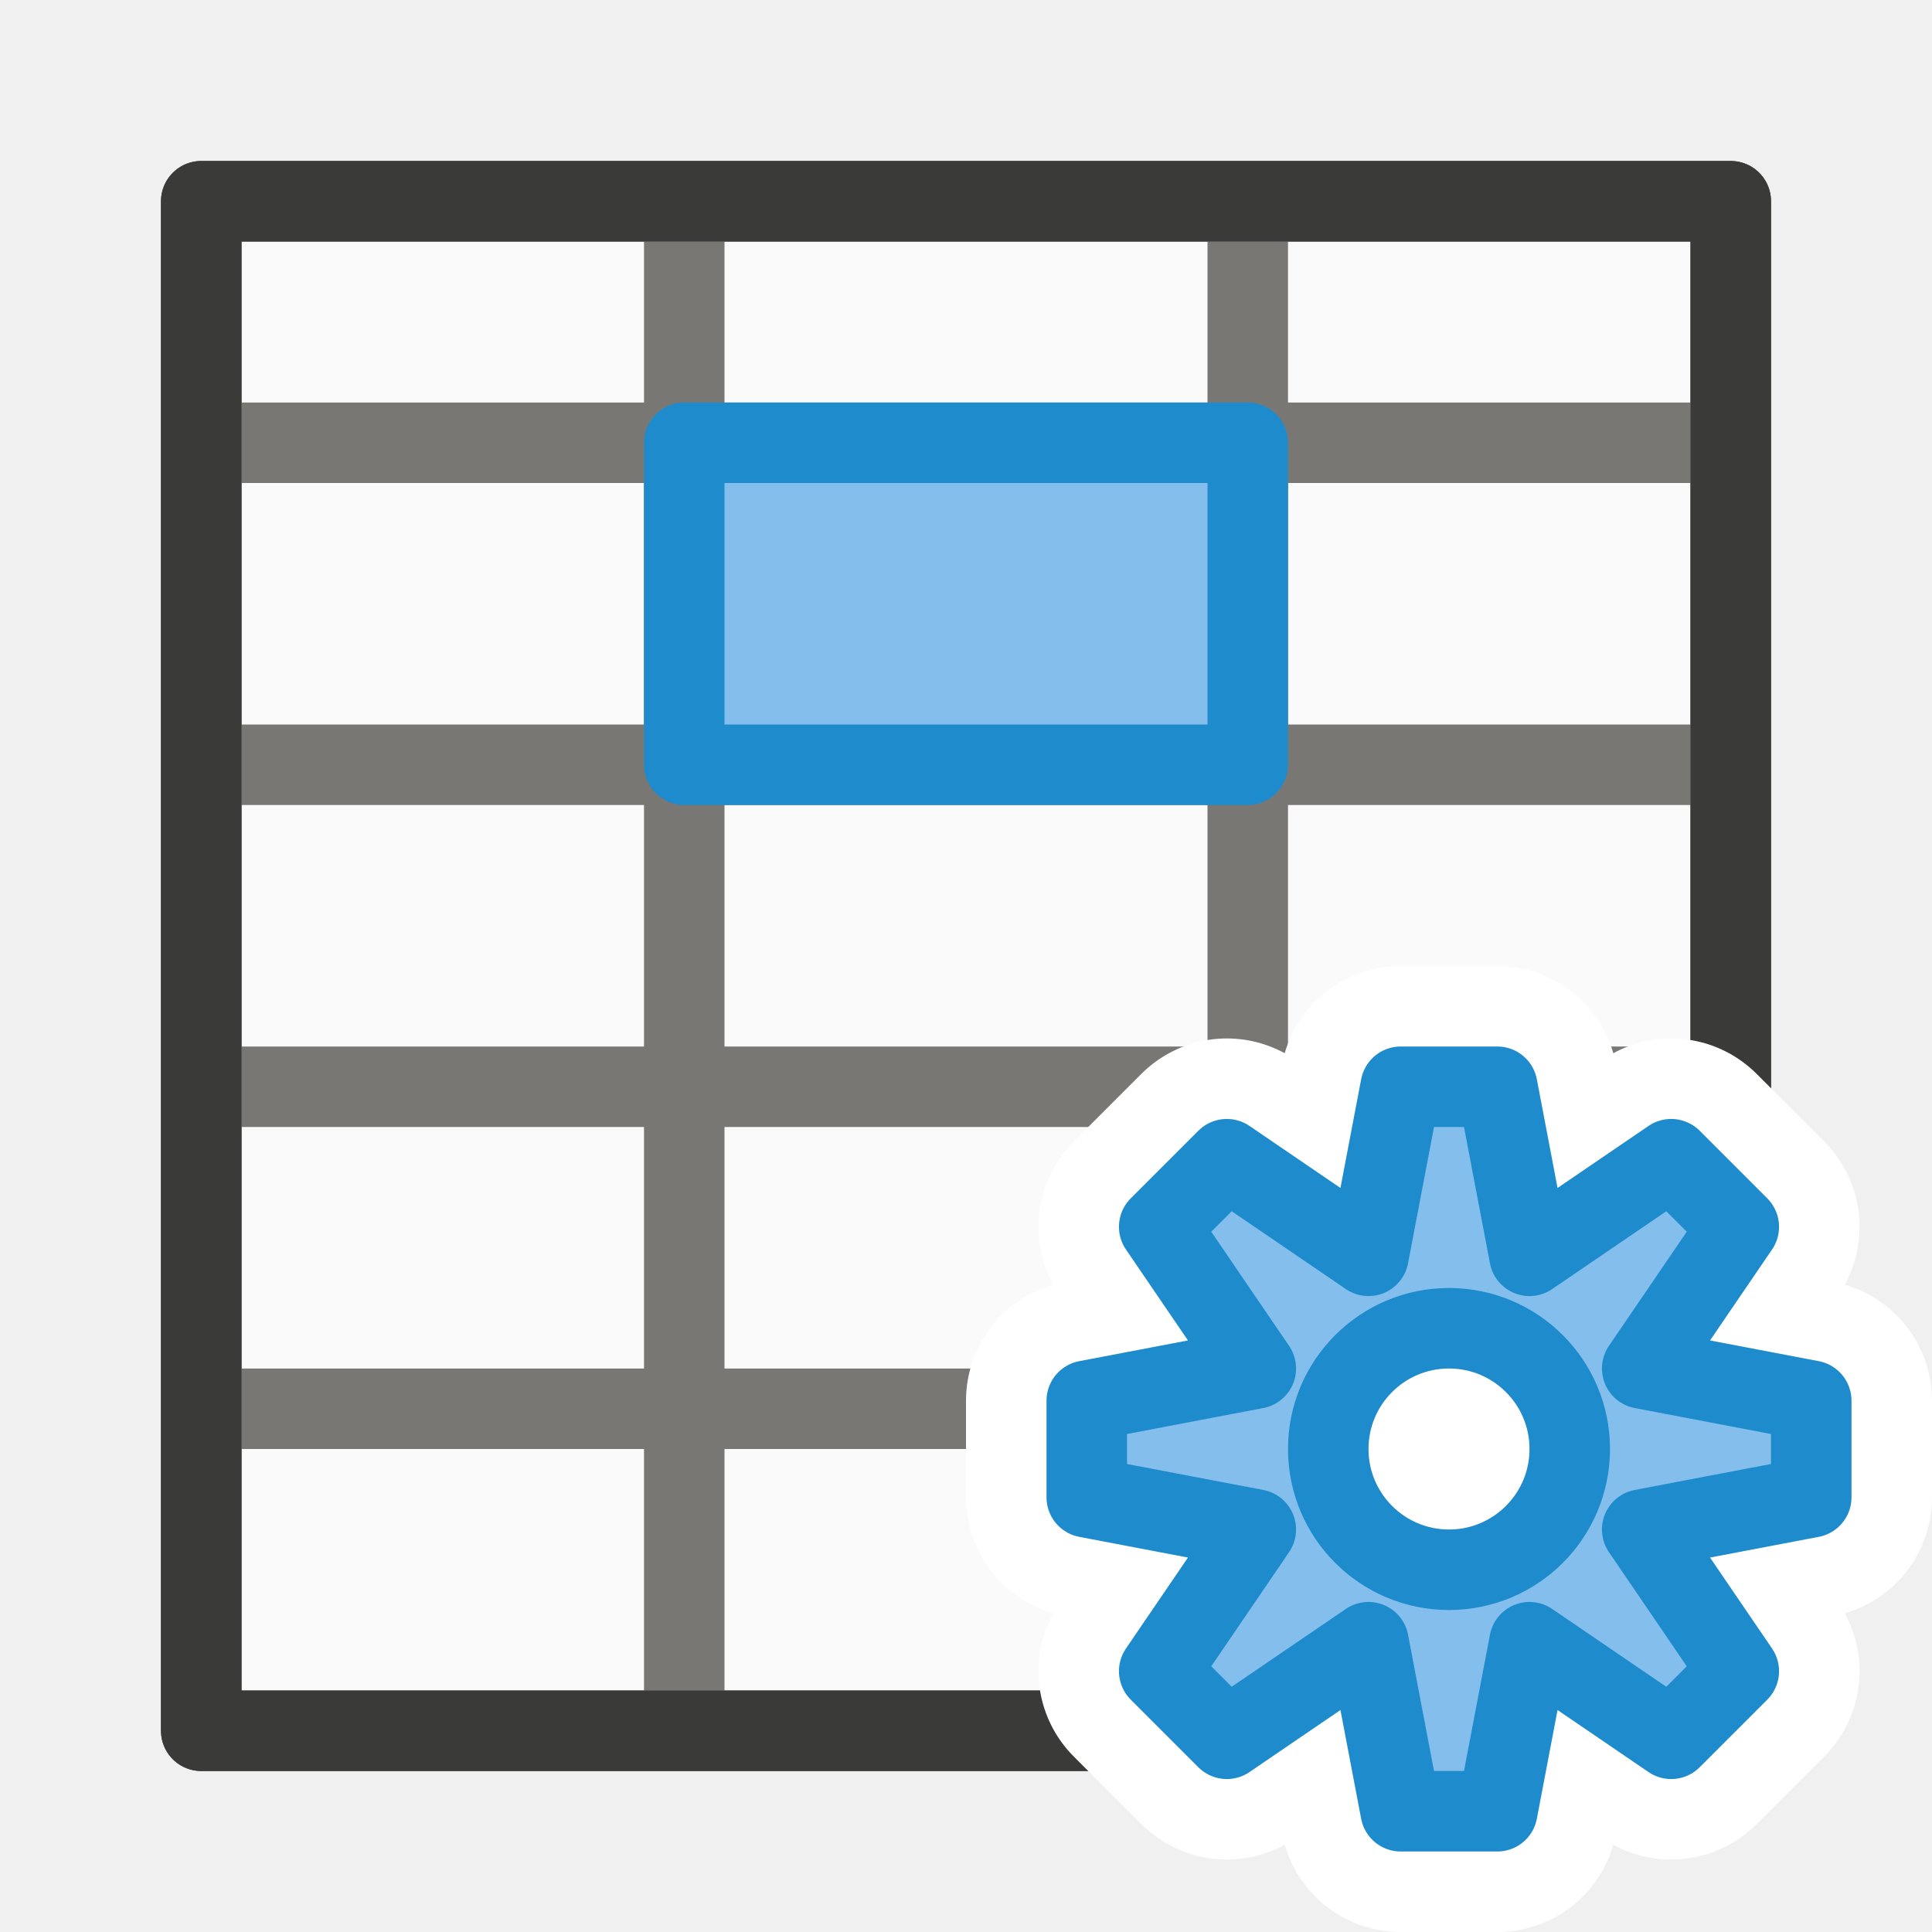
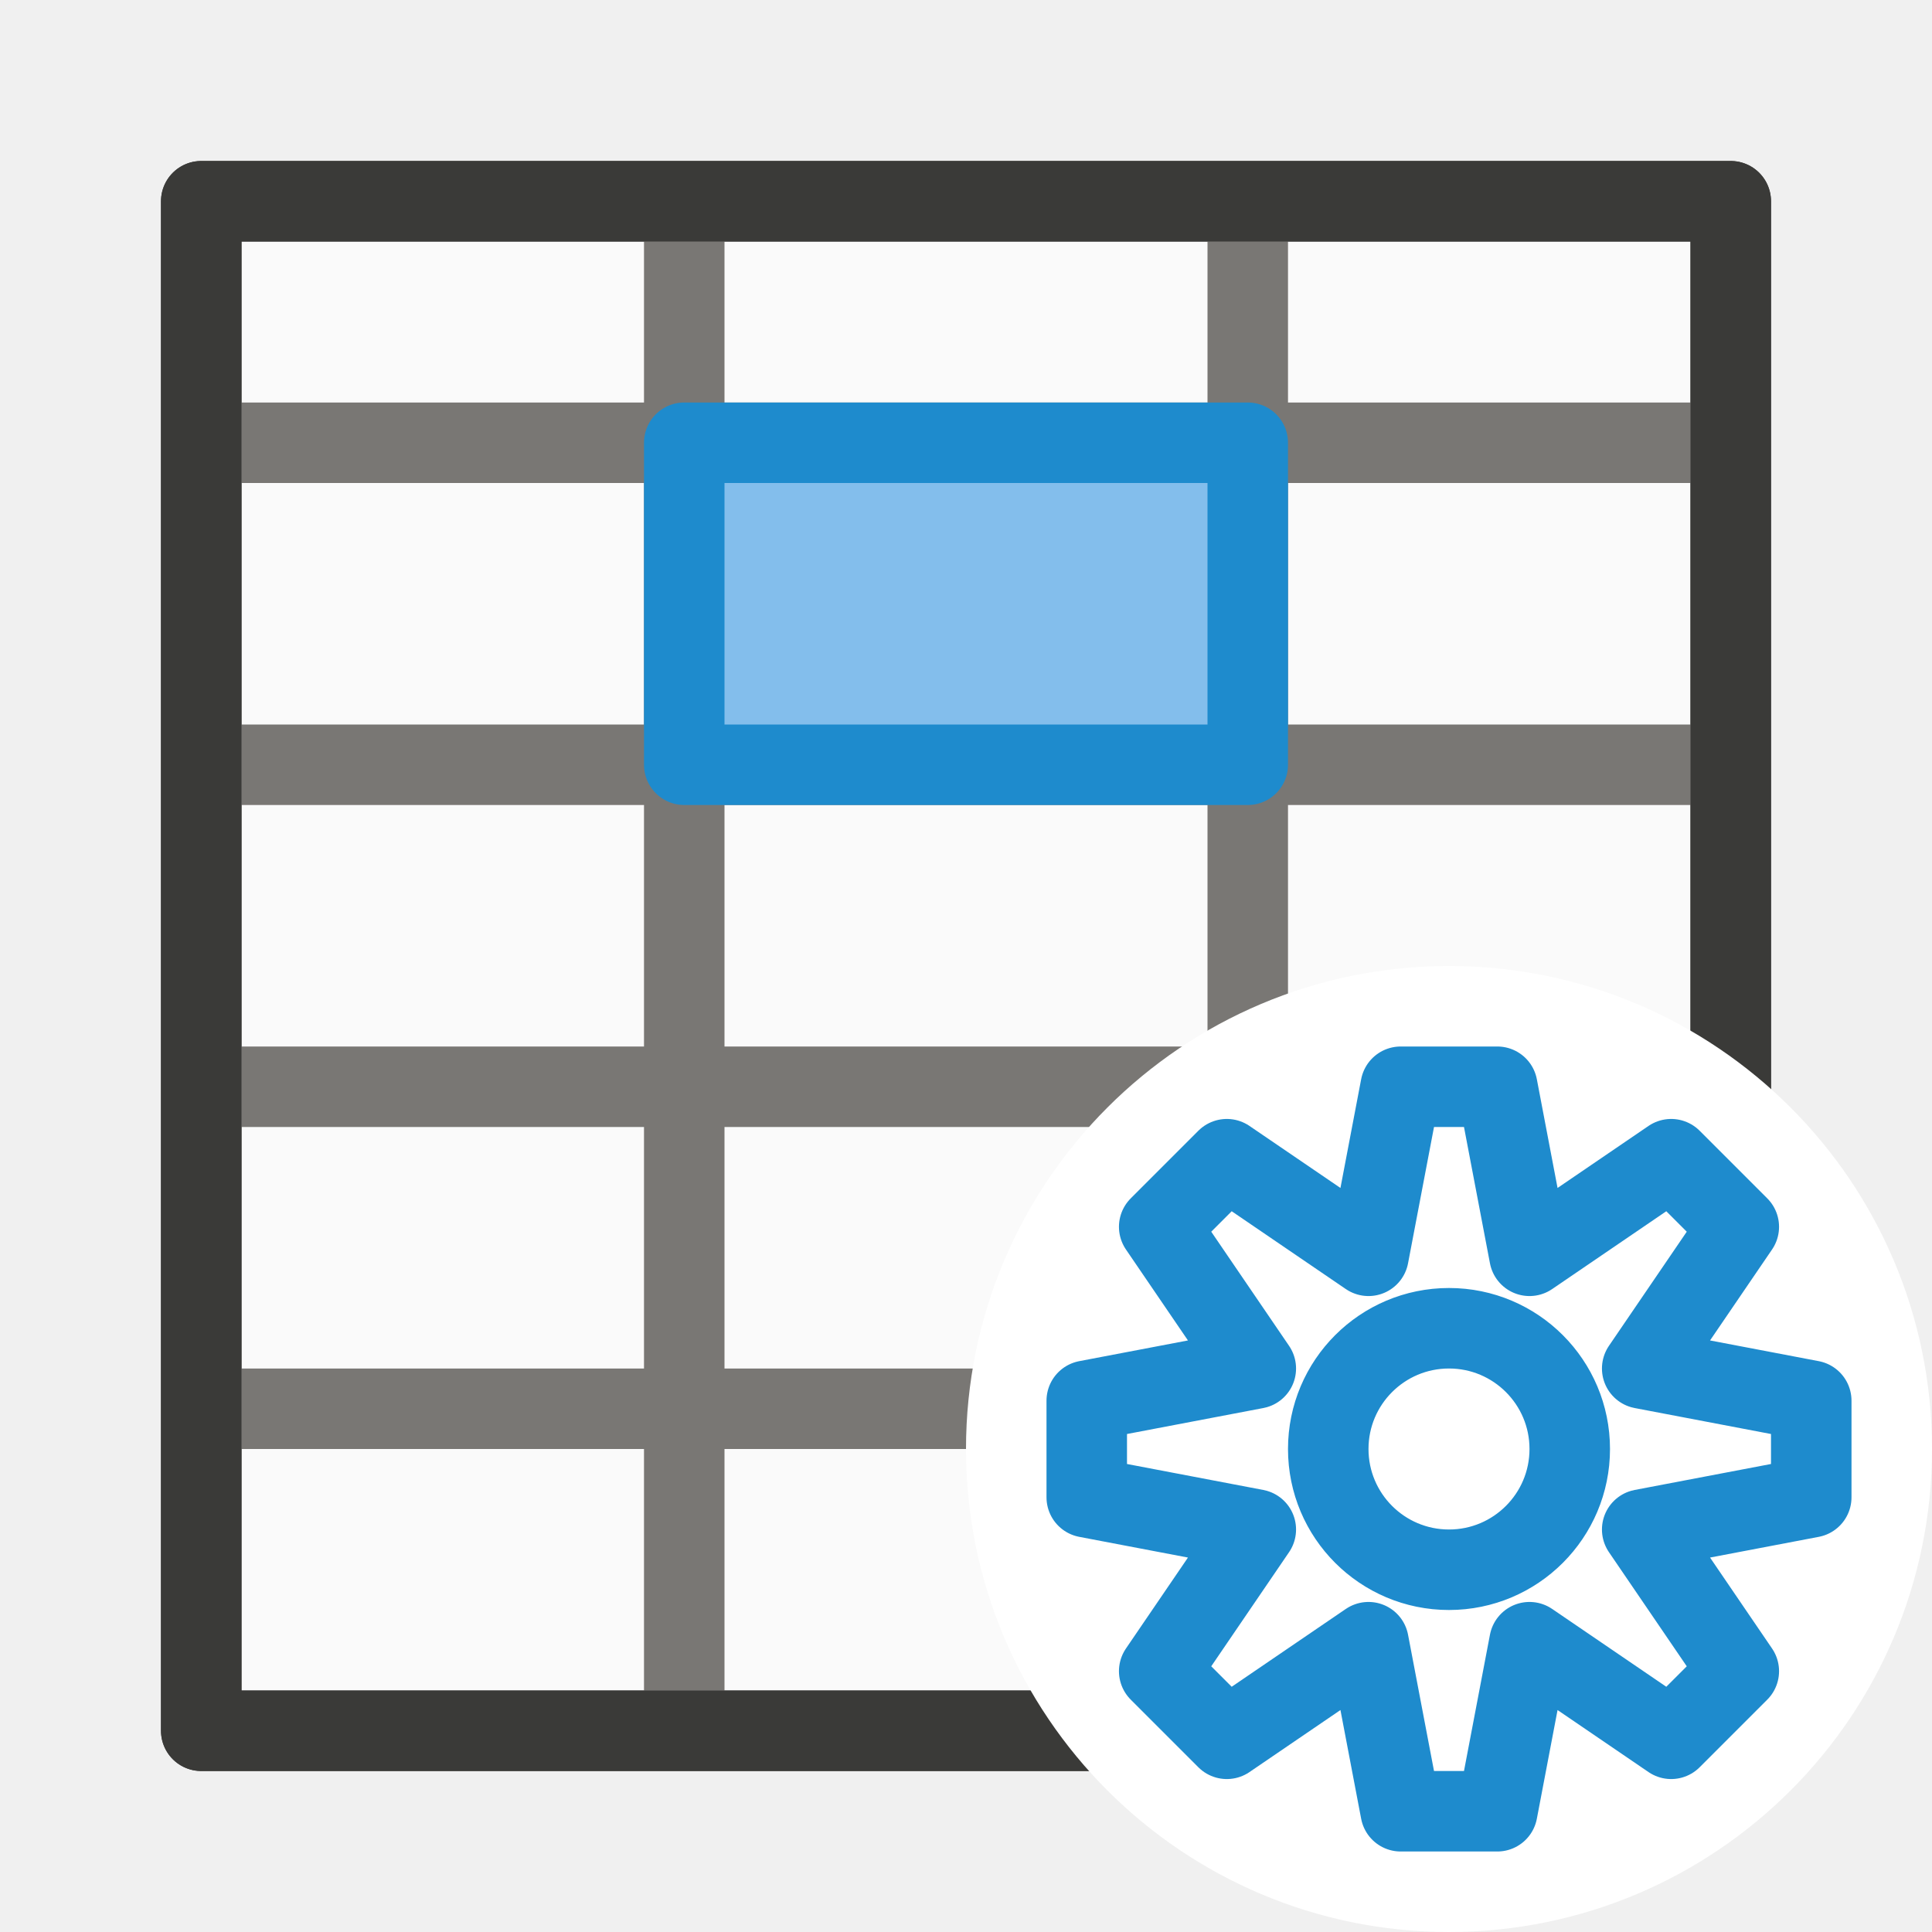
<svg xmlns="http://www.w3.org/2000/svg" viewBox="0 0 24 24">
  <g id="background" class="icn icn--area-color" fill="#fafafa" stroke="#3a3a38" stroke-linecap="round" stroke-linejoin="round">
    <path d="m 2.5,2.5 h 19 v 19 h -19 z" />
  </g>
  <g class="icn icn--secondary-line-color" fill="#797774" stroke="#797774" stroke-linecap="round" stroke-linejoin="round">
    <path d="m 2.5,5.5 h 19 z m 0,4 h 19 z m 0,4 h 19 z m 0,4 h 19 z" />
    <path d="m 8.5,2.5 v 19 z m 7,0 v 19 z" />
  </g>
  <g id="background" class="icn icn--line-color" fill="none" stroke="#3a3a38" stroke-linecap="round" stroke-linejoin="round">
    <path d="m 2.5,2.5 h 19 v 19 h -19 z" />
  </g>
  <g id="symbol" class="icn icn--highlight-color" fill="#83beec" stroke="#1e8bcd" stroke-linecap="round" stroke-linejoin="round">
    <path d="m 8.5,5.5 h 7 v 4 h -7 z" />
  </g>
-   <g id="symbol-background" class="icn icn--background" stroke="#fff" stroke-width="3px" stroke-linecap="round" stroke-linejoin="round">
-     <path d="M 17.4 13.5 L 17 15.6 L 15.24 14.4 L 14.4 15.24 L 15.6 17 L 13.5 17.4 L 13.5 18.6 L 15.6 19.0 L 14.4 20.76 L 15.24 21.6 L 17 20.4 L 17.4 22.5 L 18.6 22.5 L 19.0 20.4 L 20.76 21.6 L 21.6 20.76 L 20.4 19.0 L 22.5 18.6 L 22.5 17.4 L 20.4 17 L 21.6 15.24 L 20.76 14.4 L 19.0 15.6 L 18.6 13.5 L 17.4 13.5 z M 18 16.5 A 1.5 1.5 0 0 1 19.5 18 A 1.5 1.5 0 0 1 18 19.5 A 1.5 1.5 0 0 1 16.5 18 A 1.5 1.5 0 0 1 18 16.5 z " />
+   <g id="symbol-background" class="icn icn--background" fill="#fff" stroke="#fff" stroke-width="3px" stroke-linecap="round" stroke-linejoin="round">
+     <path d="M 18 13.5 A 4.5 4.5 0 0 0 13.5 18 A 4.5 4.5 0 0 0 18 22.5 A 4.5 4.5 0 0 0 22.5 18 A 4.5 4.5 0 0 0 18 13.5 z " />
  </g>
-   <g id="symbol" class="icn icn--highlight-color" fill="#83beec" stroke="#1e8bcd" stroke-linecap="round" stroke-linejoin="round">
+   <g id="symbol" class="icn icn--highlight-color-line" fill="none" stroke="#1e8bcd" stroke-linecap="round" stroke-linejoin="round">
    <path d="M 17.4 13.5 L 17 15.6 L 15.24 14.4 L 14.4 15.24 L 15.6 17 L 13.5 17.4 L 13.5 18.6 L 15.6 19.0 L 14.4 20.76 L 15.24 21.6 L 17 20.4 L 17.4 22.5 L 18.6 22.5 L 19.0 20.4 L 20.76 21.6 L 21.6 20.76 L 20.4 19.0 L 22.5 18.6 L 22.5 17.4 L 20.4 17 L 21.6 15.24 L 20.76 14.4 L 19.0 15.6 L 18.6 13.5 L 17.4 13.5 z M 18 16.5 A 1.5 1.5 0 0 1 19.5 18 A 1.5 1.5 0 0 1 18 19.5 A 1.5 1.5 0 0 1 16.5 18 A 1.5 1.5 0 0 1 18 16.5 z " />
  </g>
</svg>
